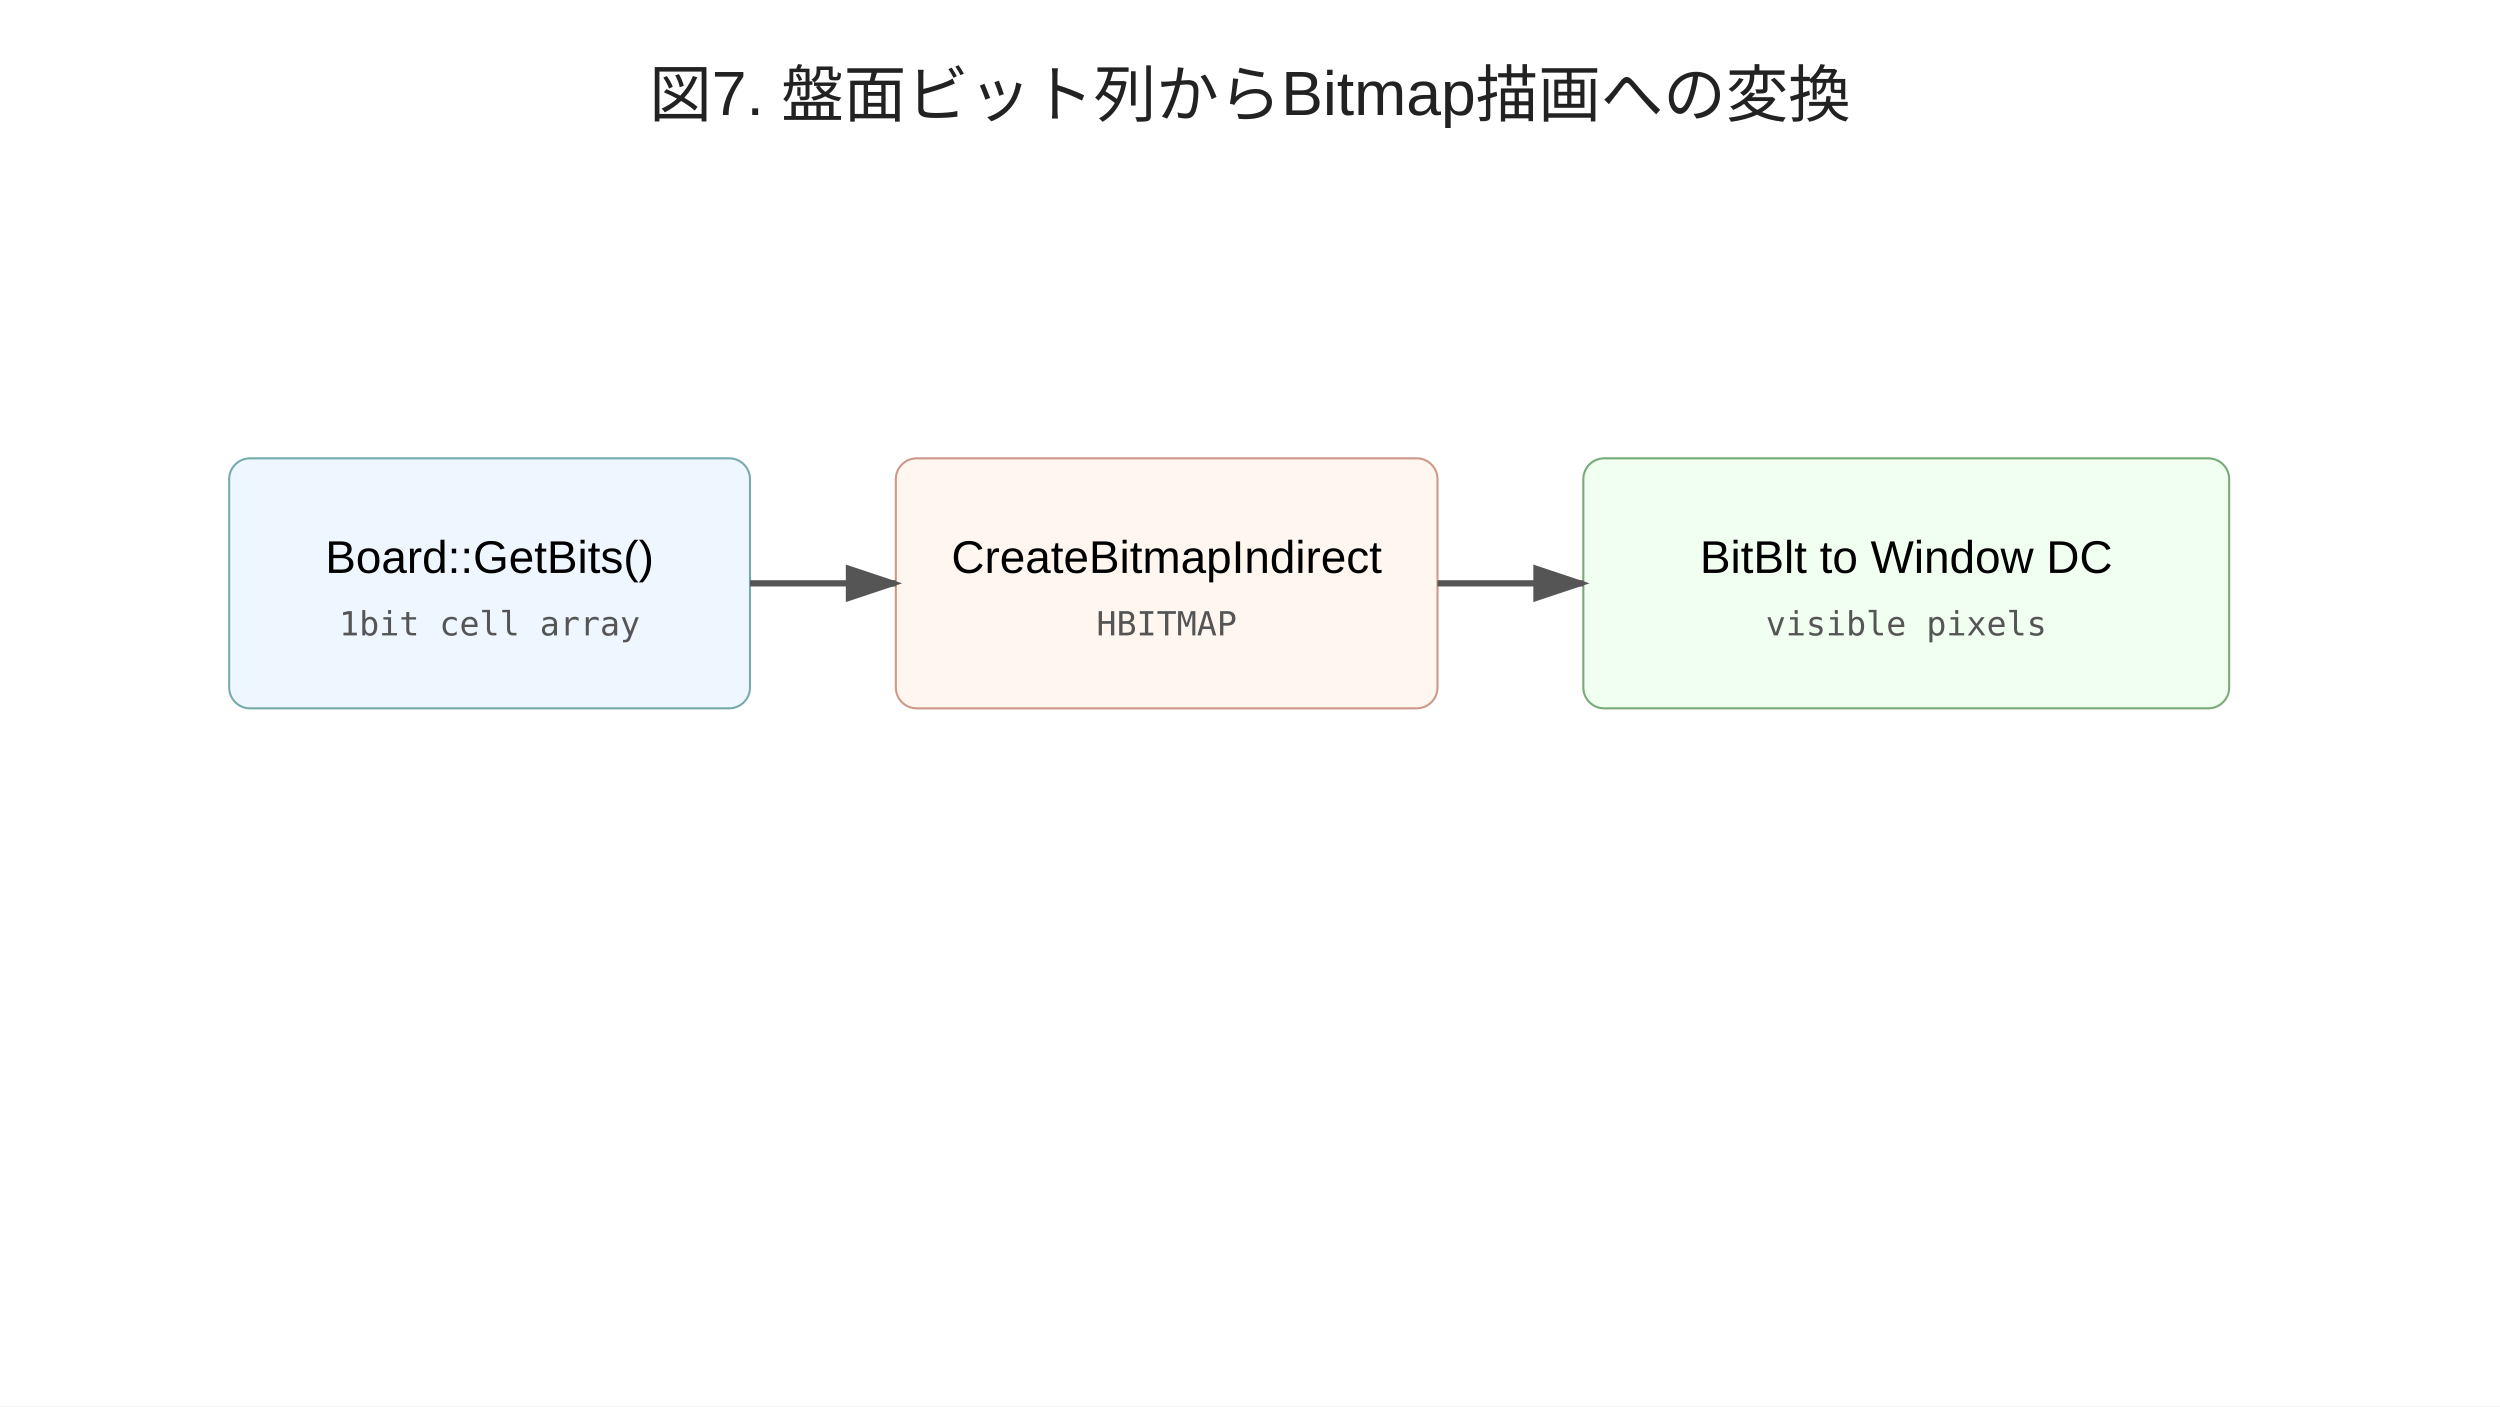
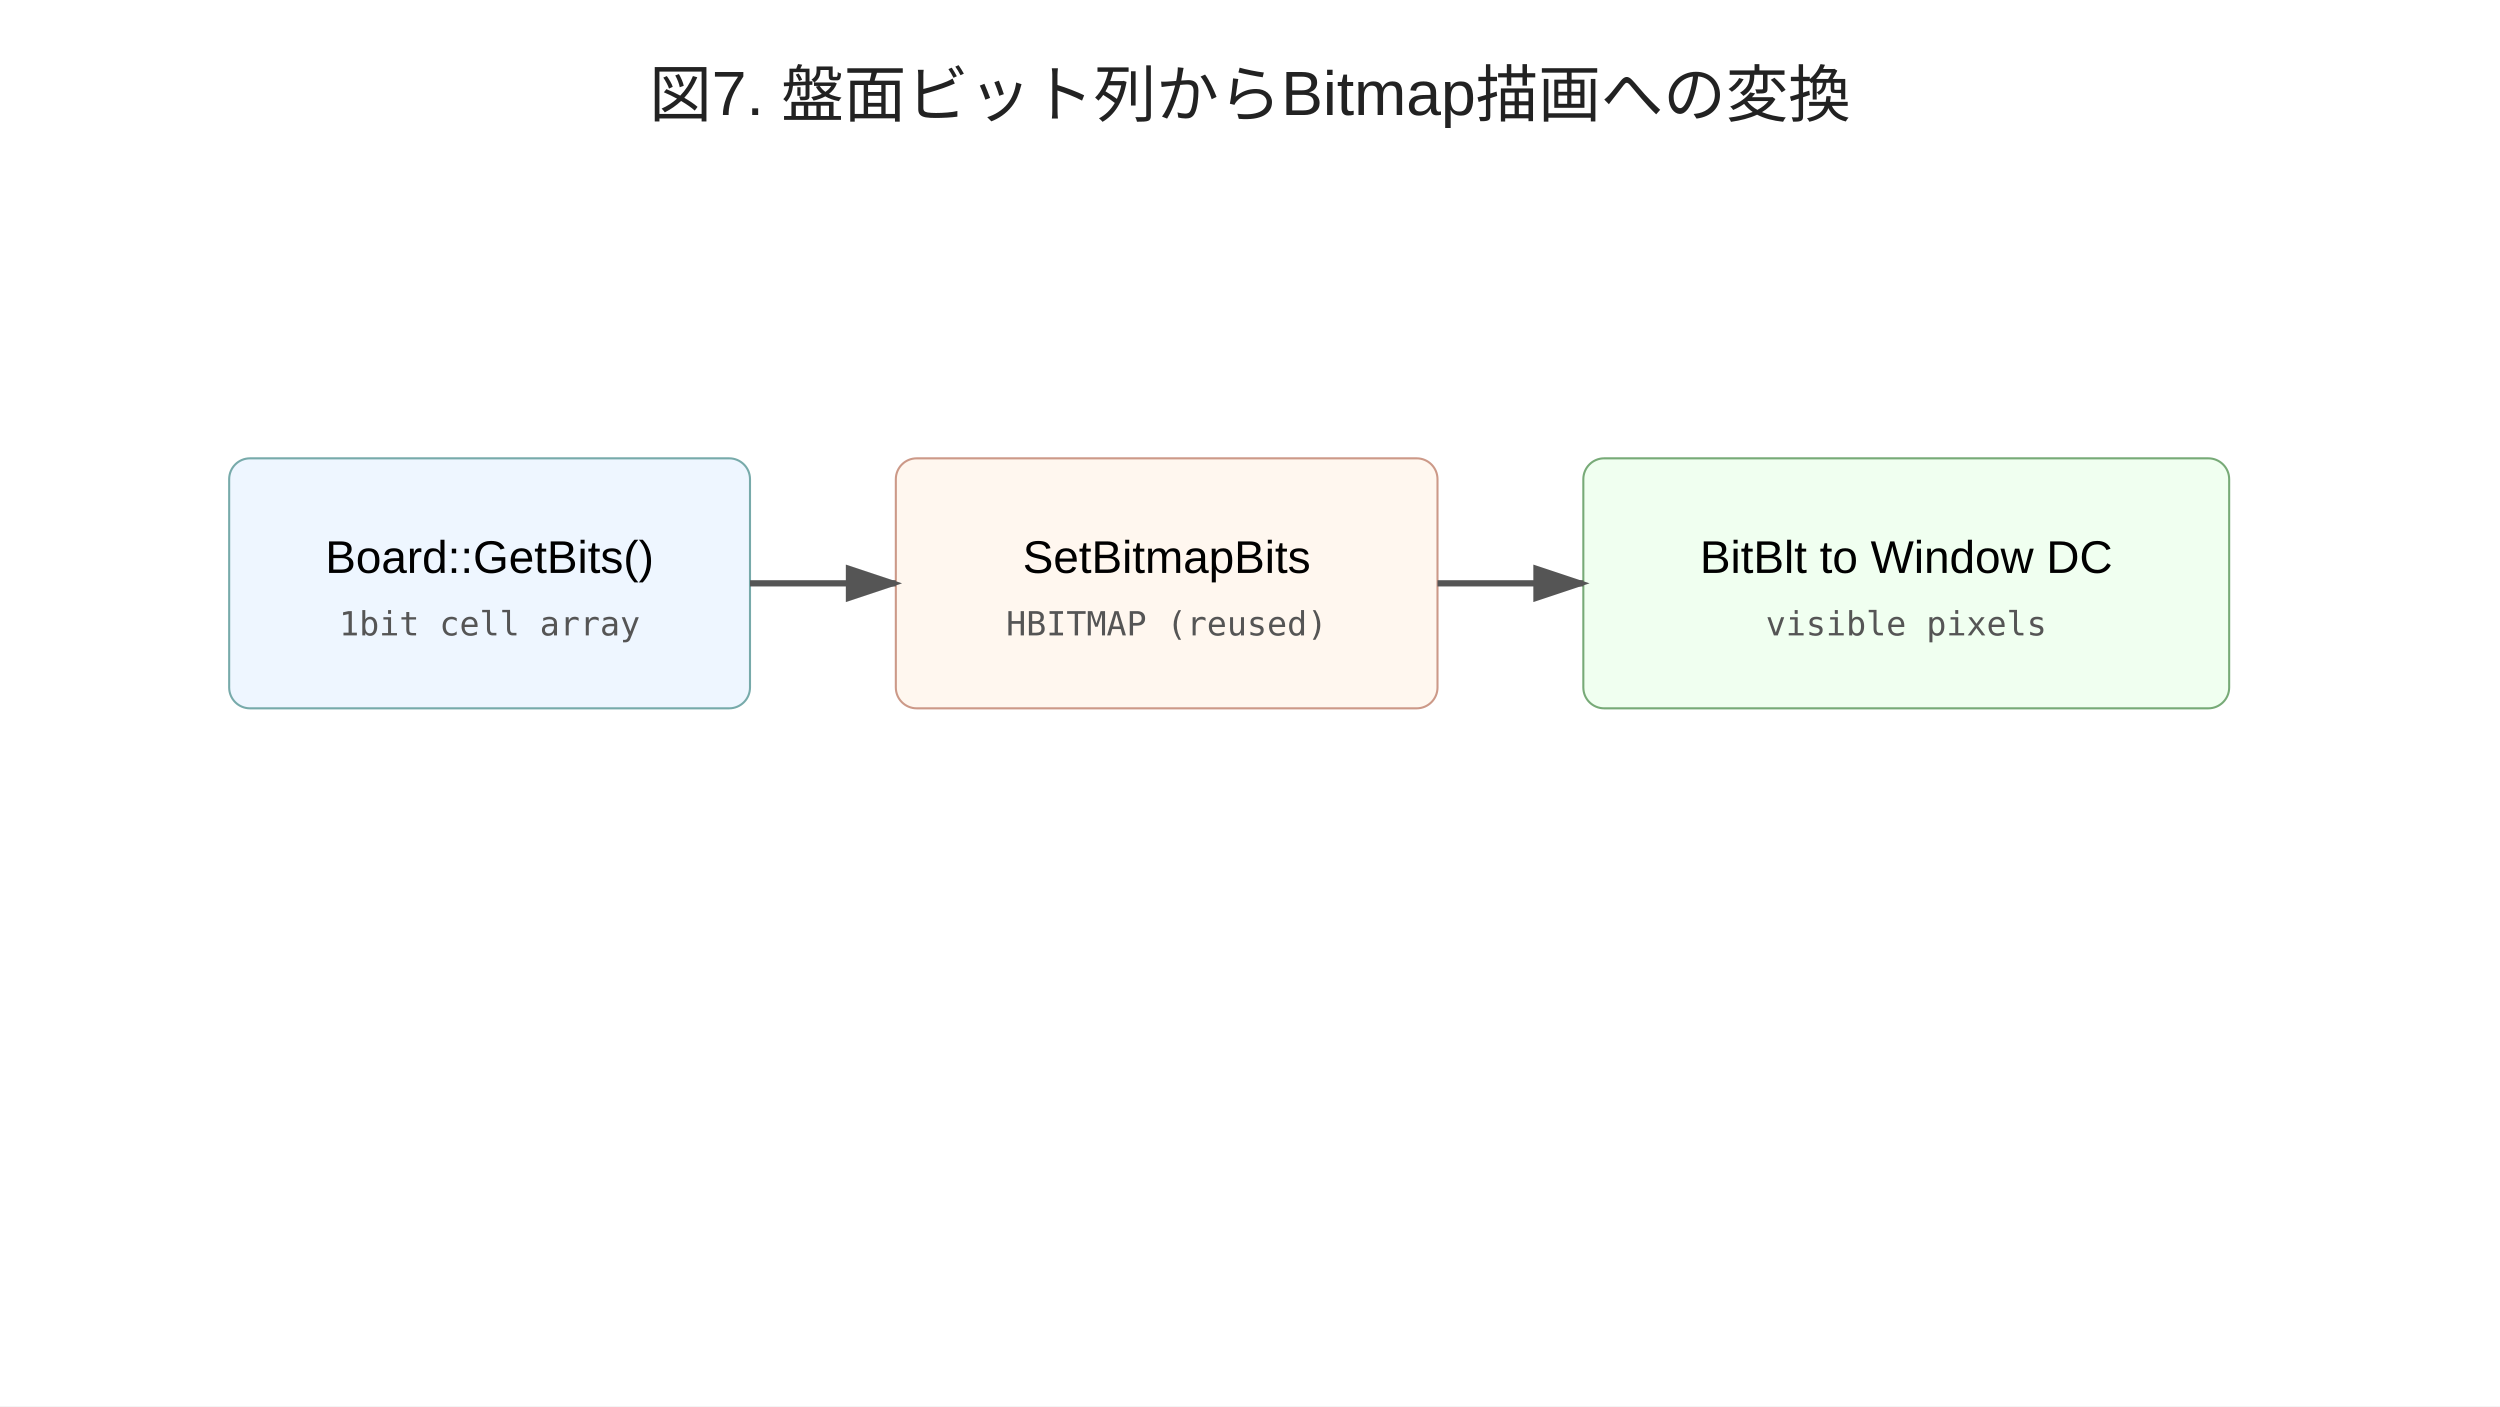
<svg xmlns="http://www.w3.org/2000/svg" width="1200" height="675" viewBox="0 0 1200 675">
  <defs>
    <marker id="arrow" markerWidth="10" markerHeight="10" refX="8" refY="3" orient="auto">
      <path d="M0,0 L0,6 L9,3 z" fill="#555" />
    </marker>
  </defs>
  <rect width="1200" height="675" fill="#fff" />
  <text x="600" y="56" text-anchor="middle" font-size="30" font-family="Segoe UI, Arial, sans-serif" fill="#222">図7. 盤面ビット列からBitmap描画への変換</text>
  <rect x="110" y="220" width="250" height="120" rx="10" fill="#eef6ff" stroke="#7aa" />
  <text x="235" y="275" text-anchor="middle" font-size="22" font-family="Segoe UI, Arial, sans-serif">Board::GetBits()</text>
  <text x="235" y="305" text-anchor="middle" font-size="16" font-family="Consolas, monospace" fill="#555">1bit cell array</text>
  <rect x="430" y="220" width="260" height="120" rx="10" fill="#fff7ef" stroke="#c98" />
-   <text x="560" y="275" text-anchor="middle" font-size="22" font-family="Segoe UI, Arial, sans-serif">CreateBitmapIndirect</text>
-   <text x="560" y="305" text-anchor="middle" font-size="16" font-family="Consolas, monospace" fill="#555">HBITMAP</text>
+   <text x="560" y="275" text-anchor="middle" font-size="22" font-family="Segoe UI, Arial, sans-serif">SetBitmapBits</text>
+   <text x="560" y="305" text-anchor="middle" font-size="16" font-family="Consolas, monospace" fill="#555">HBITMAP (reused)</text>
  <rect x="760" y="220" width="310" height="120" rx="10" fill="#f0fff0" stroke="#7a7" />
  <text x="915" y="275" text-anchor="middle" font-size="22" font-family="Segoe UI, Arial, sans-serif">BitBlt to Window DC</text>
  <text x="915" y="305" text-anchor="middle" font-size="16" font-family="Consolas, monospace" fill="#555">visible pixels</text>
  <line x1="360" y1="280" x2="430" y2="280" stroke="#555" stroke-width="3" marker-end="url(#arrow)" />
  <line x1="690" y1="280" x2="760" y2="280" stroke="#555" stroke-width="3" marker-end="url(#arrow)" />
</svg>
